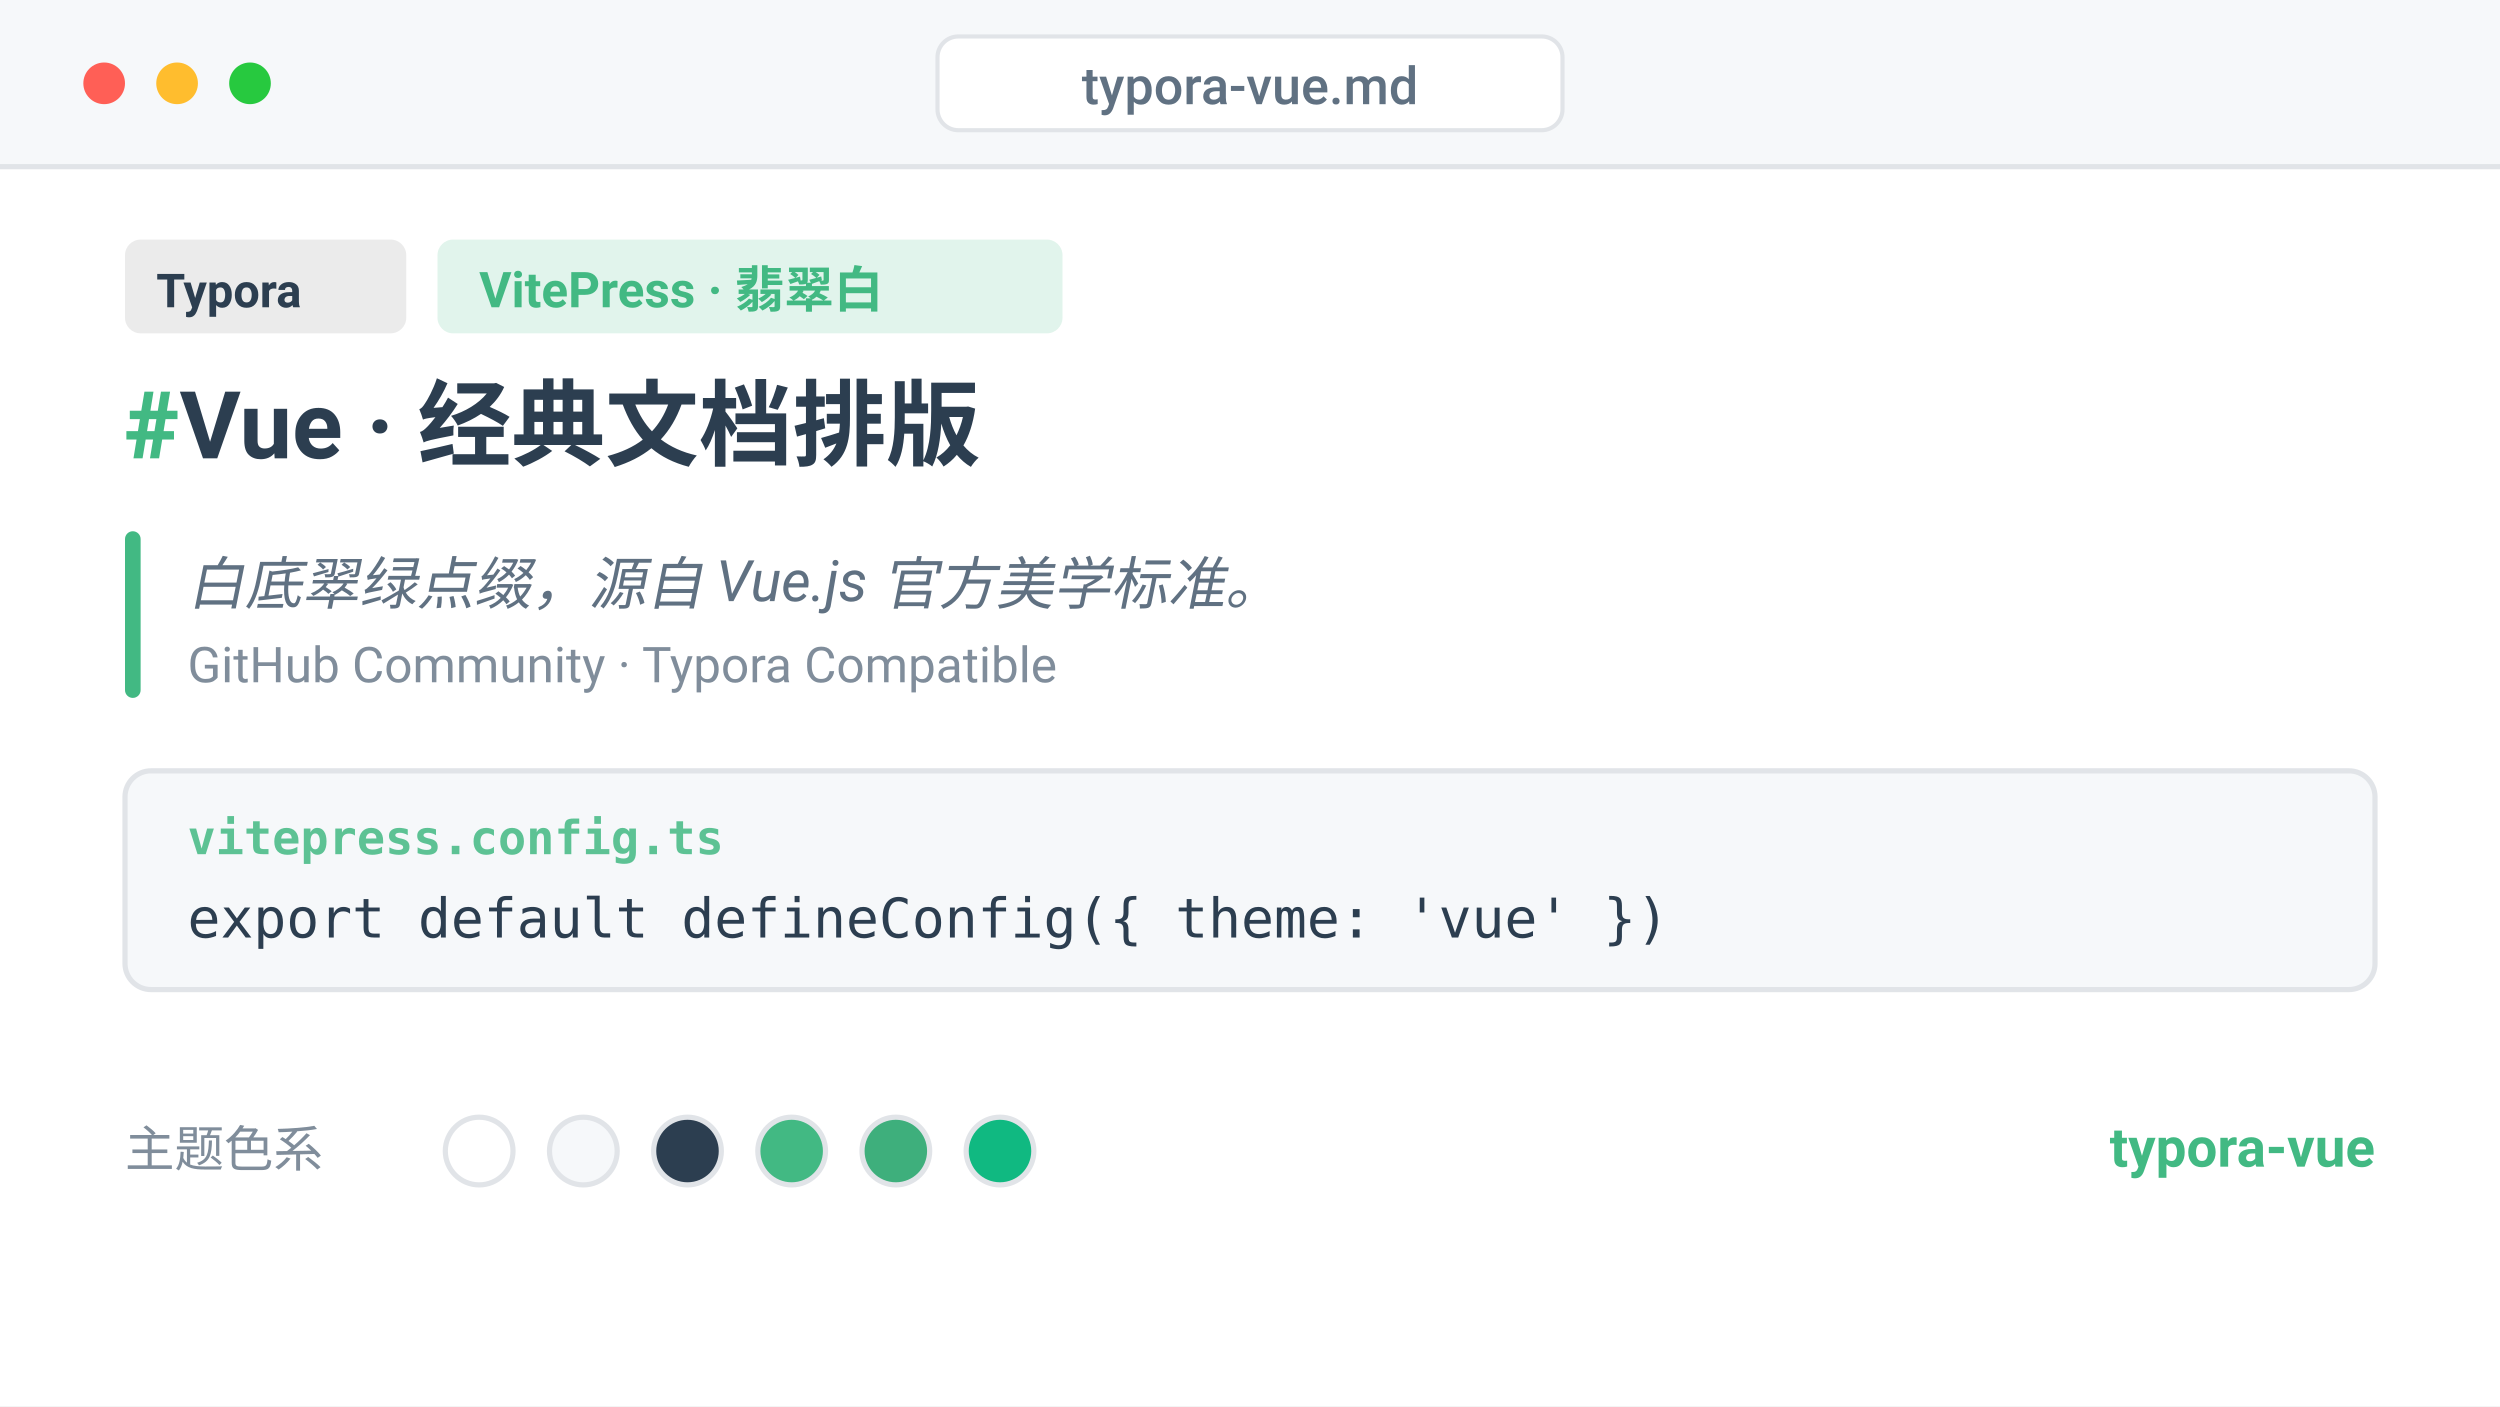
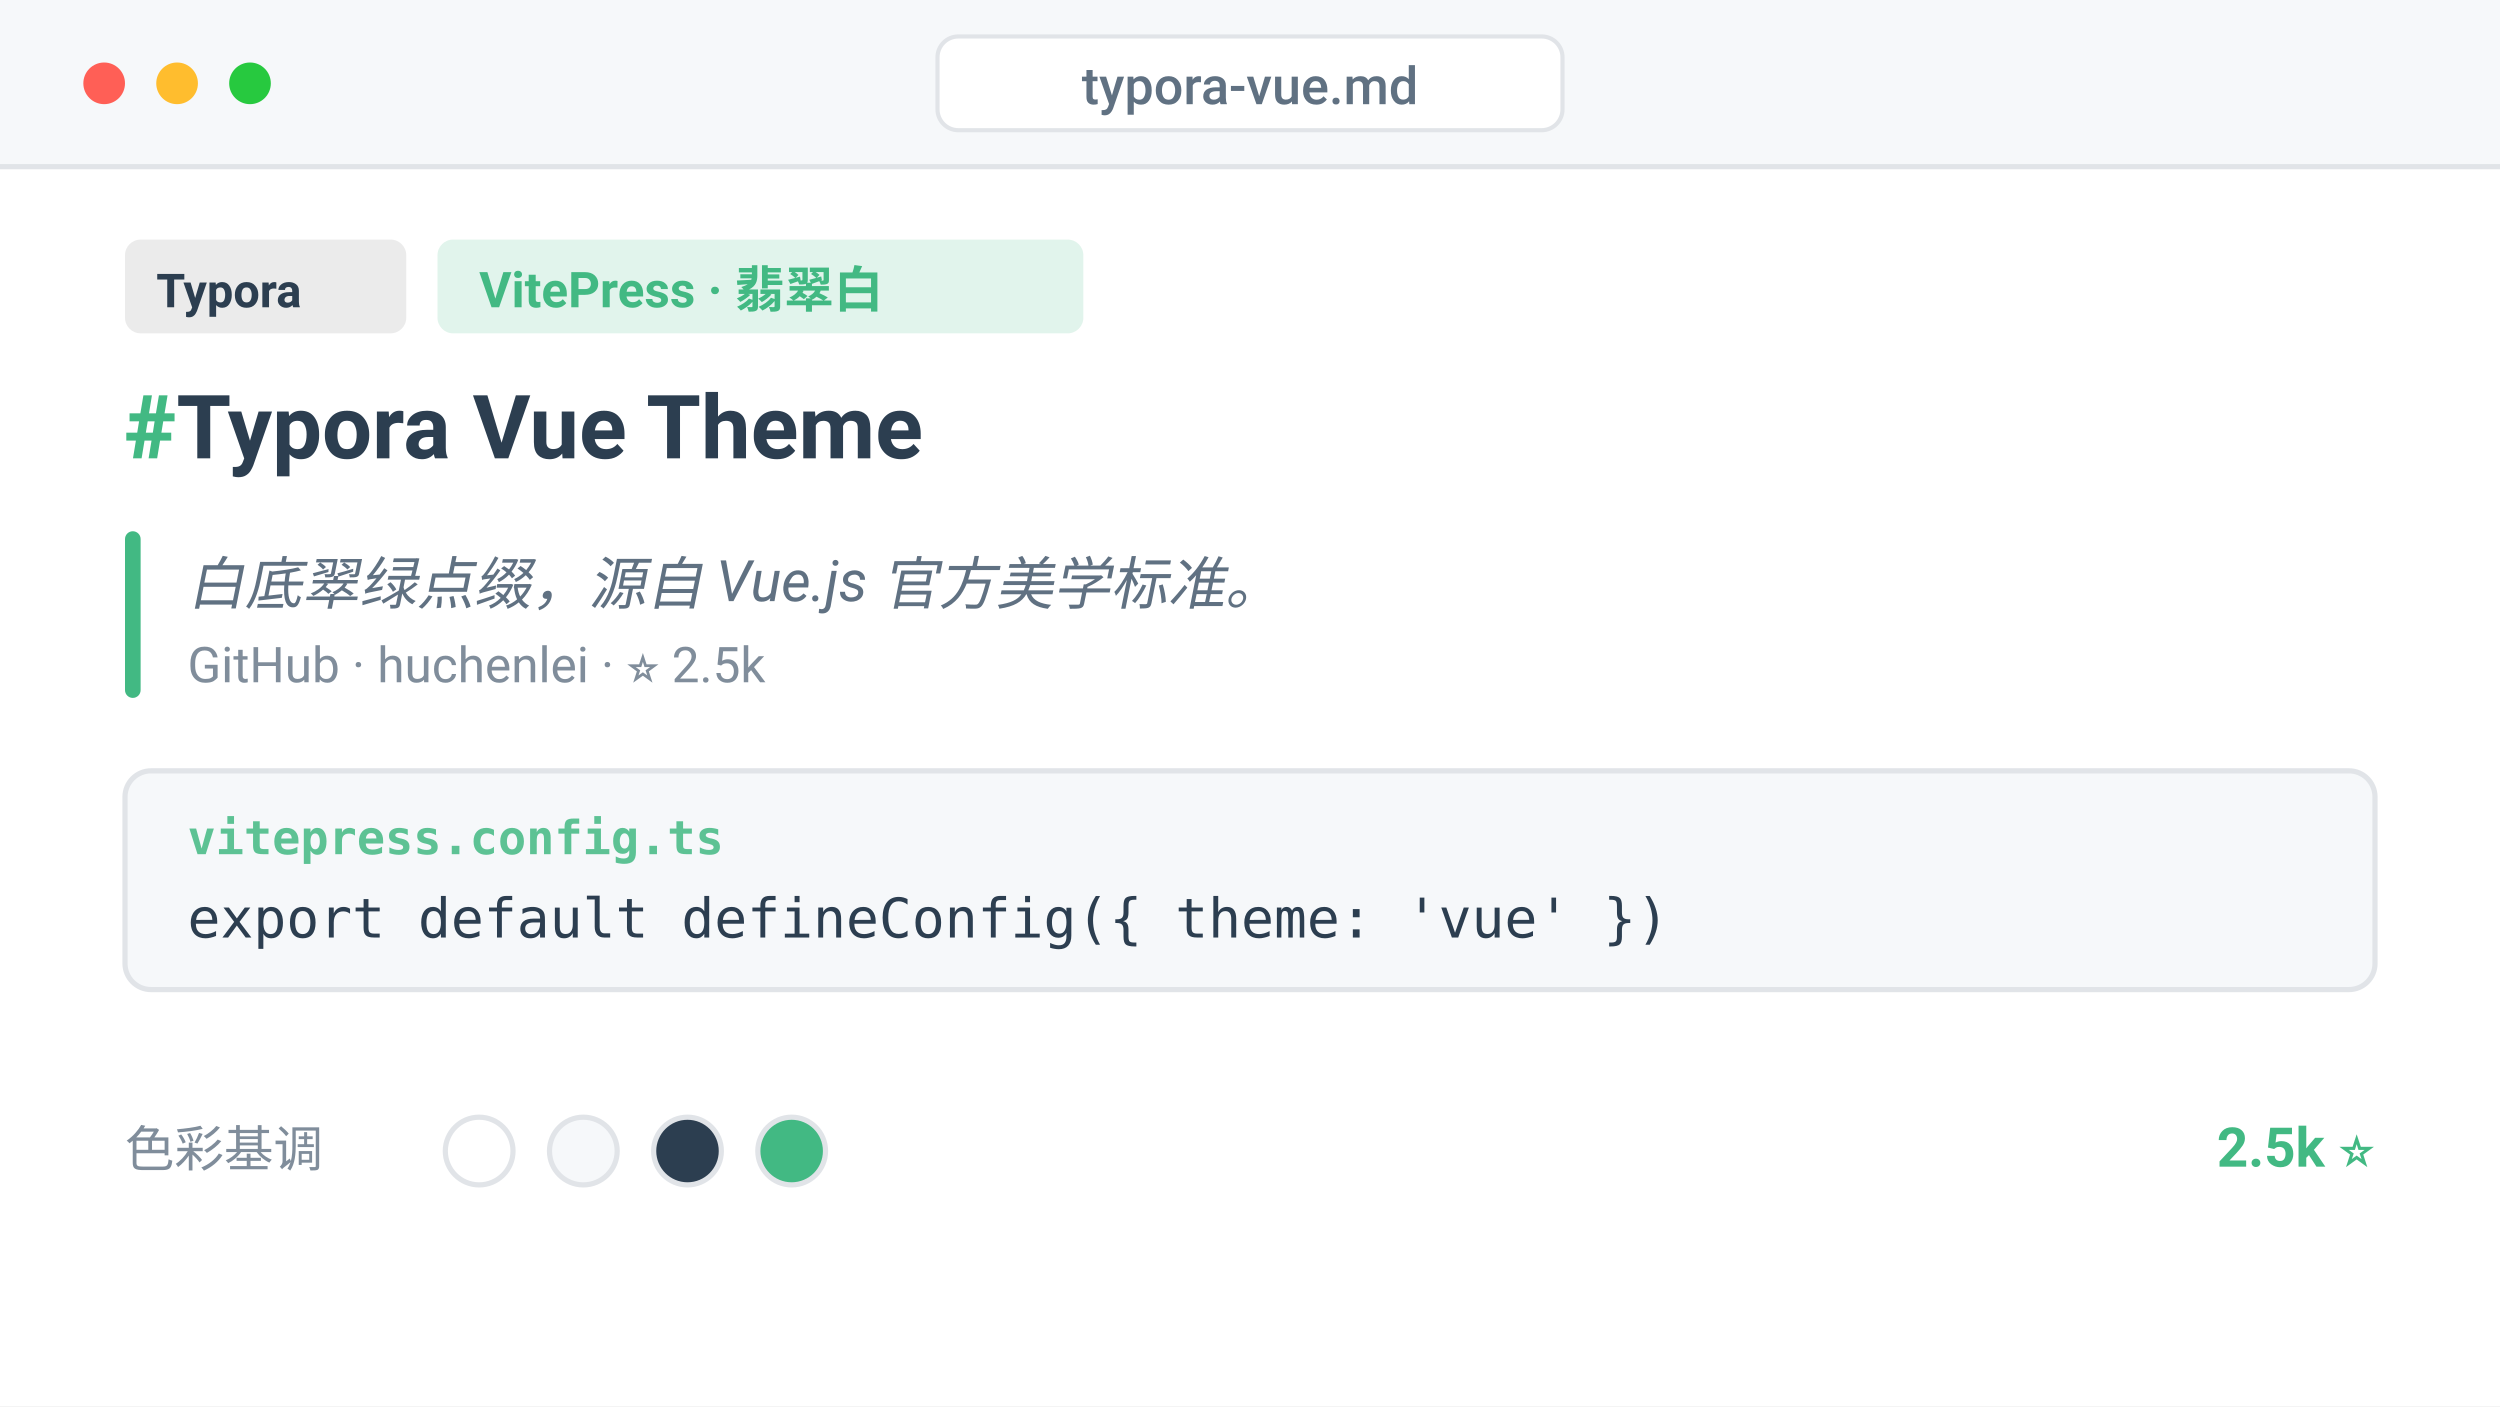
<svg xmlns="http://www.w3.org/2000/svg" viewBox="0 0 480 270" width="480" height="270">
  <rect width="480" height="270" fill="#ffffff" />
  <rect width="480" height="32" fill="#f6f8fa" />
  <line x1="0" y1="32" x2="480" y2="32" stroke="#e1e4e8" stroke-width="1" />
  <circle cx="20" cy="16" r="4" fill="#ff5f56" />
  <circle cx="34" cy="16" r="4" fill="#ffbd2e" />
  <circle cx="48" cy="16" r="4" fill="#27c93f" />
  <rect x="180" y="7" width="120" height="18" rx="4" fill="#ffffff" stroke="#e1e4e8" stroke-width="0.8" />
  <text x="240" y="20" fill="#607182" font-family="-apple-system, BlinkMacSystemFont, 'Segoe UI', Roboto, 'PingFang SC', sans-serif" font-size="10" text-anchor="middle" font-weight="500">typora-vue.md</text>
  <g transform="translate(24, 46)">
    <rect x="0" y="0" width="54" height="18" rx="3" fill="#000000" opacity="0.08" />
    <text x="6" y="13" fill="#2c3e50" font-family="-apple-system, BlinkMacSystemFont, 'Segoe UI', Roboto, 'PingFang SC', sans-serif" font-size="9" font-weight="700">Typora</text>
-     <rect x="60" y="0" width="120" height="18" rx="3" fill="#42b983" opacity="0.16" />
+     <rect x="60" y="0" width="124" height="18" rx="3" fill="#42b983" opacity="0.16" />
    <text x="68" y="13" fill="#42b983" font-family="-apple-system, BlinkMacSystemFont, 'Segoe UI', Roboto, 'PingFang SC', sans-serif" font-size="9.5" font-weight="600">VitePress · 翡翠白</text>
-     <text x="0" y="42" fill="#2c3e50" font-family="-apple-system, BlinkMacSystemFont, 'Segoe UI', Roboto, 'PingFang SC', sans-serif" font-size="18" font-weight="700">
-       <tspan fill="#42b983" font-weight="800"># </tspan>Vue · 经典文档排版
+     <text x="0" y="42" fill="#2c3e50" font-family="-apple-system, BlinkMacSystemFont, 'Segoe UI', Roboto, 'PingFang SC', sans-serif" font-size="17" font-weight="700">
+       <tspan fill="#42b983" font-weight="800"># </tspan>Typora Vue Theme
    </text>
    <g transform="translate(0, 56)">
      <rect x="0" y="0" width="3" height="32" fill="#42b983" rx="1.5" />
      <text x="12" y="14" fill="#607182" font-family="-apple-system, BlinkMacSystemFont, 'Segoe UI', Roboto, 'PingFang SC', sans-serif" font-size="11" font-style="italic">
        白底翠绿点缀，源自 Vue.js 官方美学标准。
      </text>
      <text x="12" y="29" fill="#607182" font-family="-apple-system, BlinkMacSystemFont, 'Segoe UI', Roboto, 'PingFang SC', sans-serif" font-size="9.5" opacity="0.8">
-         GitHub Community · Typora Compatible
+         GitHub · huchenlei · ⭐ 2.5k
      </text>
    </g>
    <g transform="translate(0, 102)">
      <rect x="0" y="0" width="432" height="42" rx="5" fill="#f6f8fa" stroke="#e1e4e8" stroke-width="1" />
      <text x="12" y="16" fill="#42b983" font-family="'Fira Code', 'JetBrains Mono', Consolas, monospace" font-size="9" font-weight="600" opacity="0.85">vitepress.config.ts</text>
      <text x="12" y="32" fill="#2c3e50" font-family="'Fira Code', 'JetBrains Mono', Consolas, monospace" font-size="10.5">export default defineConfig({ theme: 'vue' })</text>
    </g>
    <g transform="translate(0, 160)">
-       <text x="0" y="18" fill="#607182" font-family="-apple-system, BlinkMacSystemFont, 'Segoe UI', Roboto, 'PingFang SC', sans-serif" font-size="9.5" opacity="0.8">主题色系</text>
+       <text x="0" y="18" fill="#607182" font-family="-apple-system, BlinkMacSystemFont, 'Segoe UI', Roboto, 'PingFang SC', sans-serif" font-size="9.5" opacity="0.8">色彩基调</text>
      <circle cx="68" cy="15" r="6.5" fill="#ffffff" stroke="#e1e4e8" stroke-width="1" />
      <circle cx="88" cy="15" r="6.5" fill="#f6f8fa" stroke="#e1e4e8" stroke-width="1" />
      <circle cx="108" cy="15" r="6.5" fill="#2c3e50" stroke="#e1e4e8" stroke-width="1" />
      <circle cx="128" cy="15" r="6.5" fill="#42b983" stroke="#e1e4e8" stroke-width="1" />
-       <circle cx="148" cy="15" r="6.5" fill="#3eaf7c" stroke="#e1e4e8" stroke-width="1" />
-       <circle cx="168" cy="15" r="6.5" fill="#10b981" stroke="#e1e4e8" stroke-width="1" />
-       <text x="432" y="18" fill="#42b983" font-family="-apple-system, BlinkMacSystemFont, 'Segoe UI', Roboto, 'PingFang SC', sans-serif" font-size="10.5" text-anchor="end" font-weight="600">typora-vue</text>
+       <text x="432" y="18" fill="#42b983" font-family="-apple-system, BlinkMacSystemFont, 'Segoe UI', Roboto, 'PingFang SC', sans-serif" font-size="10.5" text-anchor="end" font-weight="600">2.5k ⭐</text>
    </g>
  </g>
</svg>
